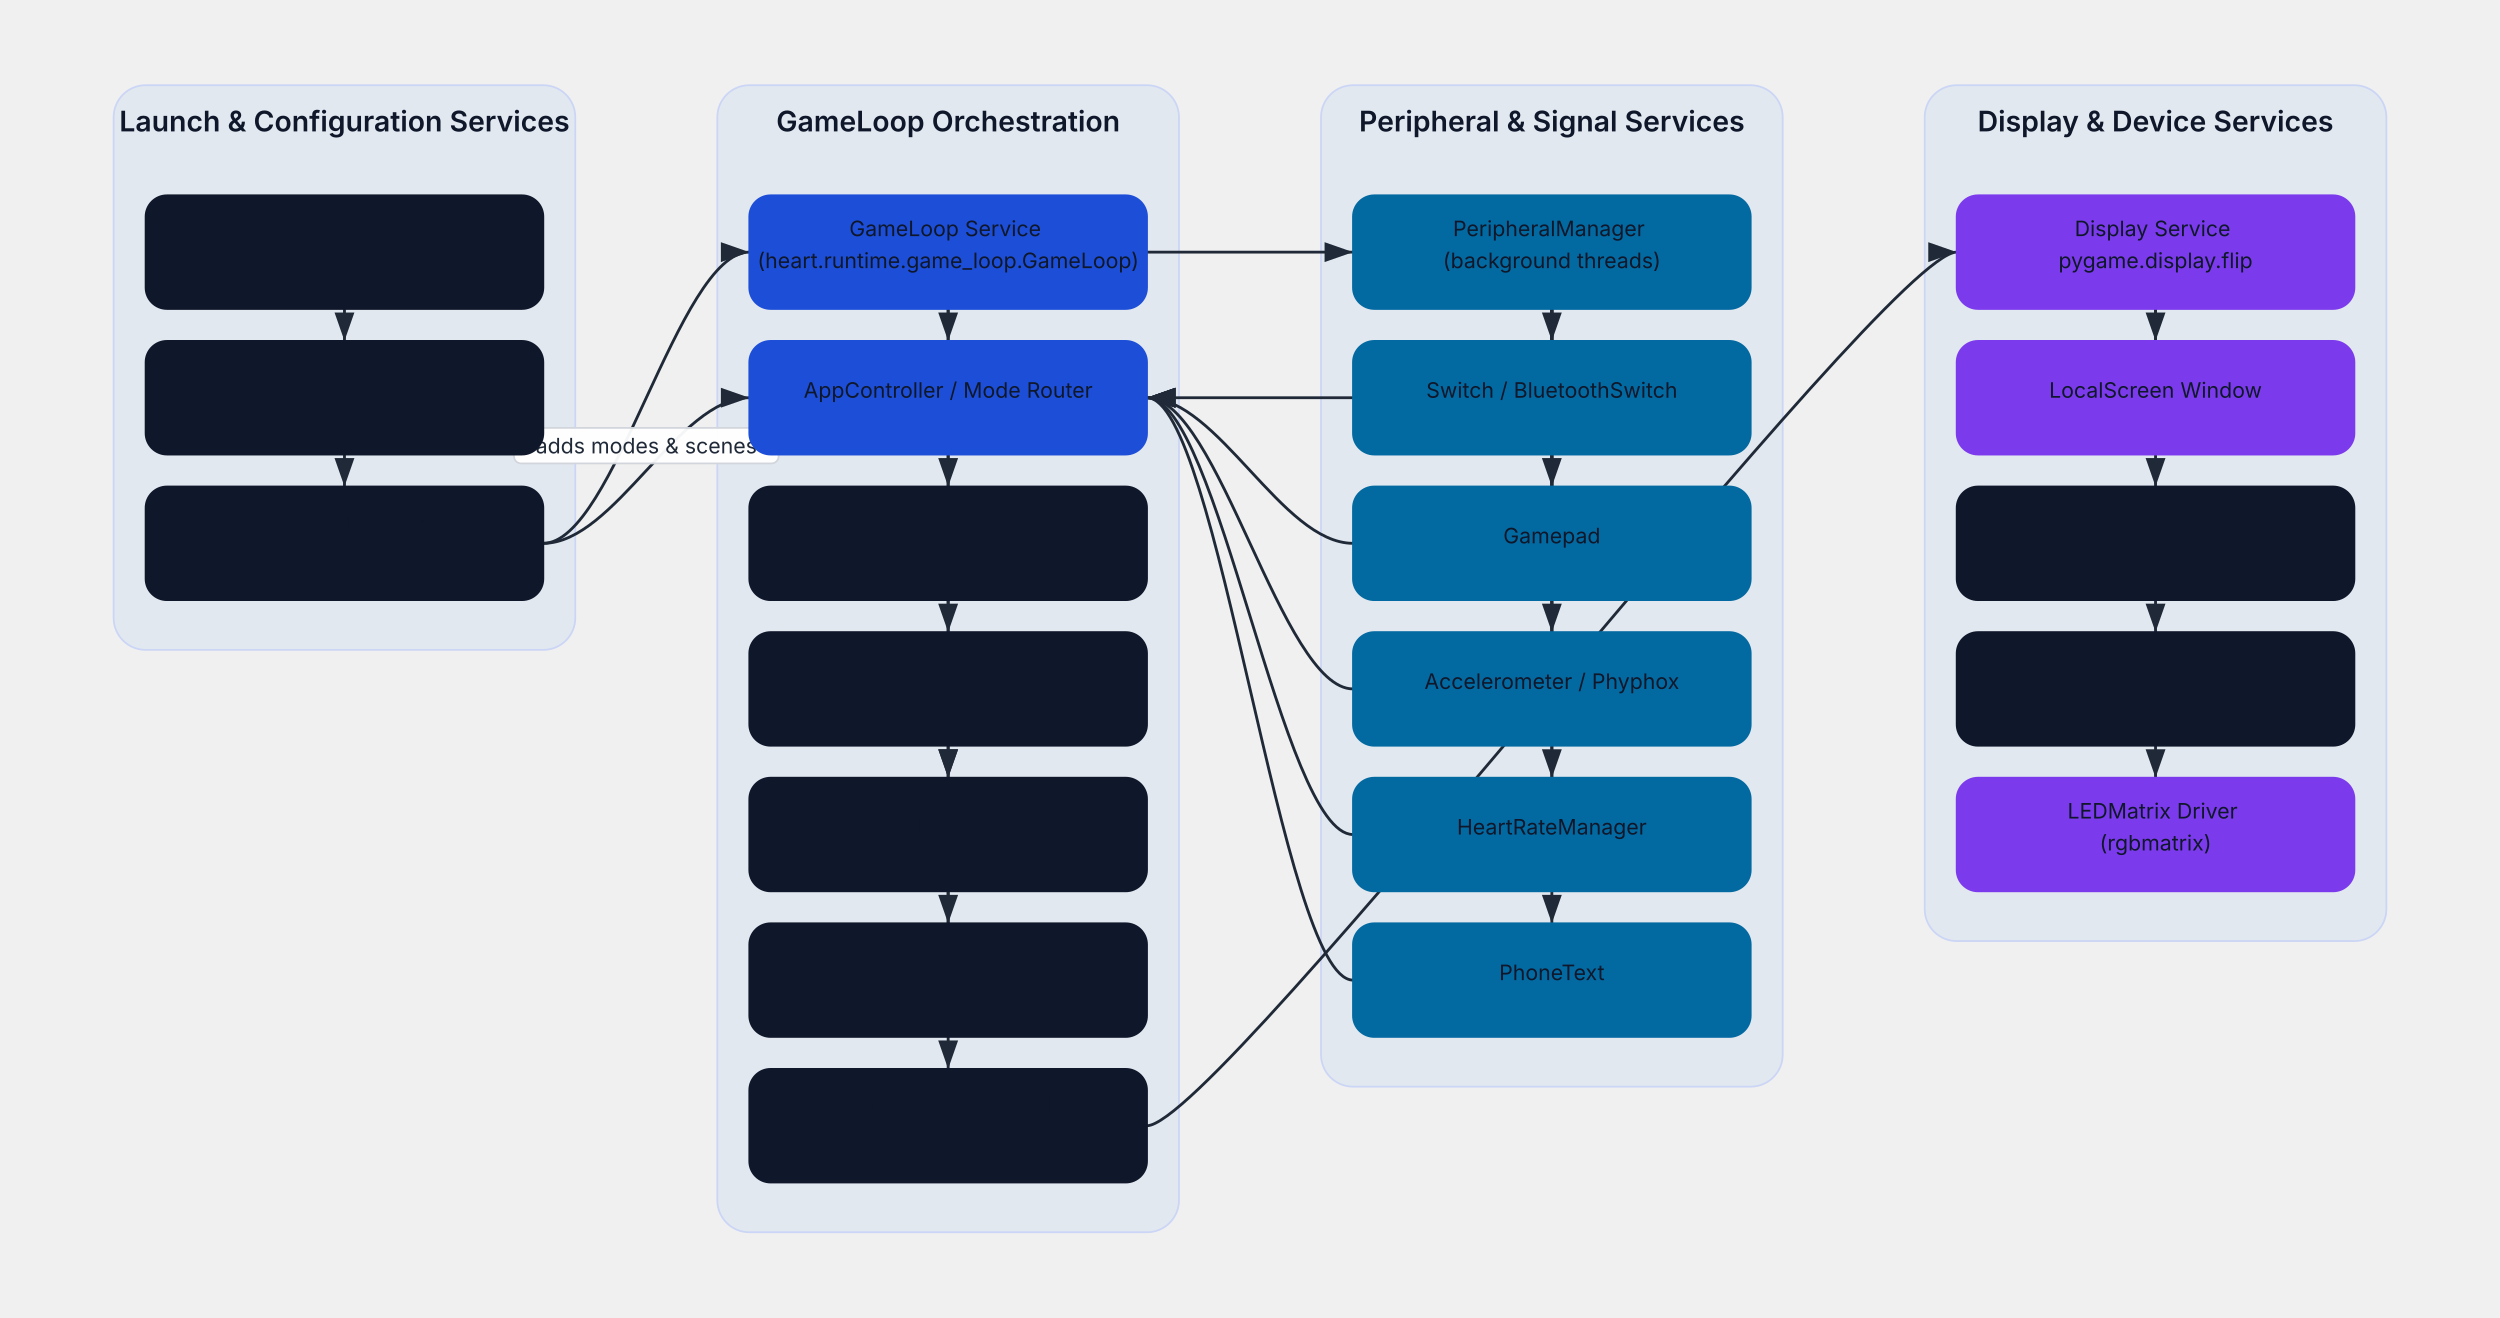
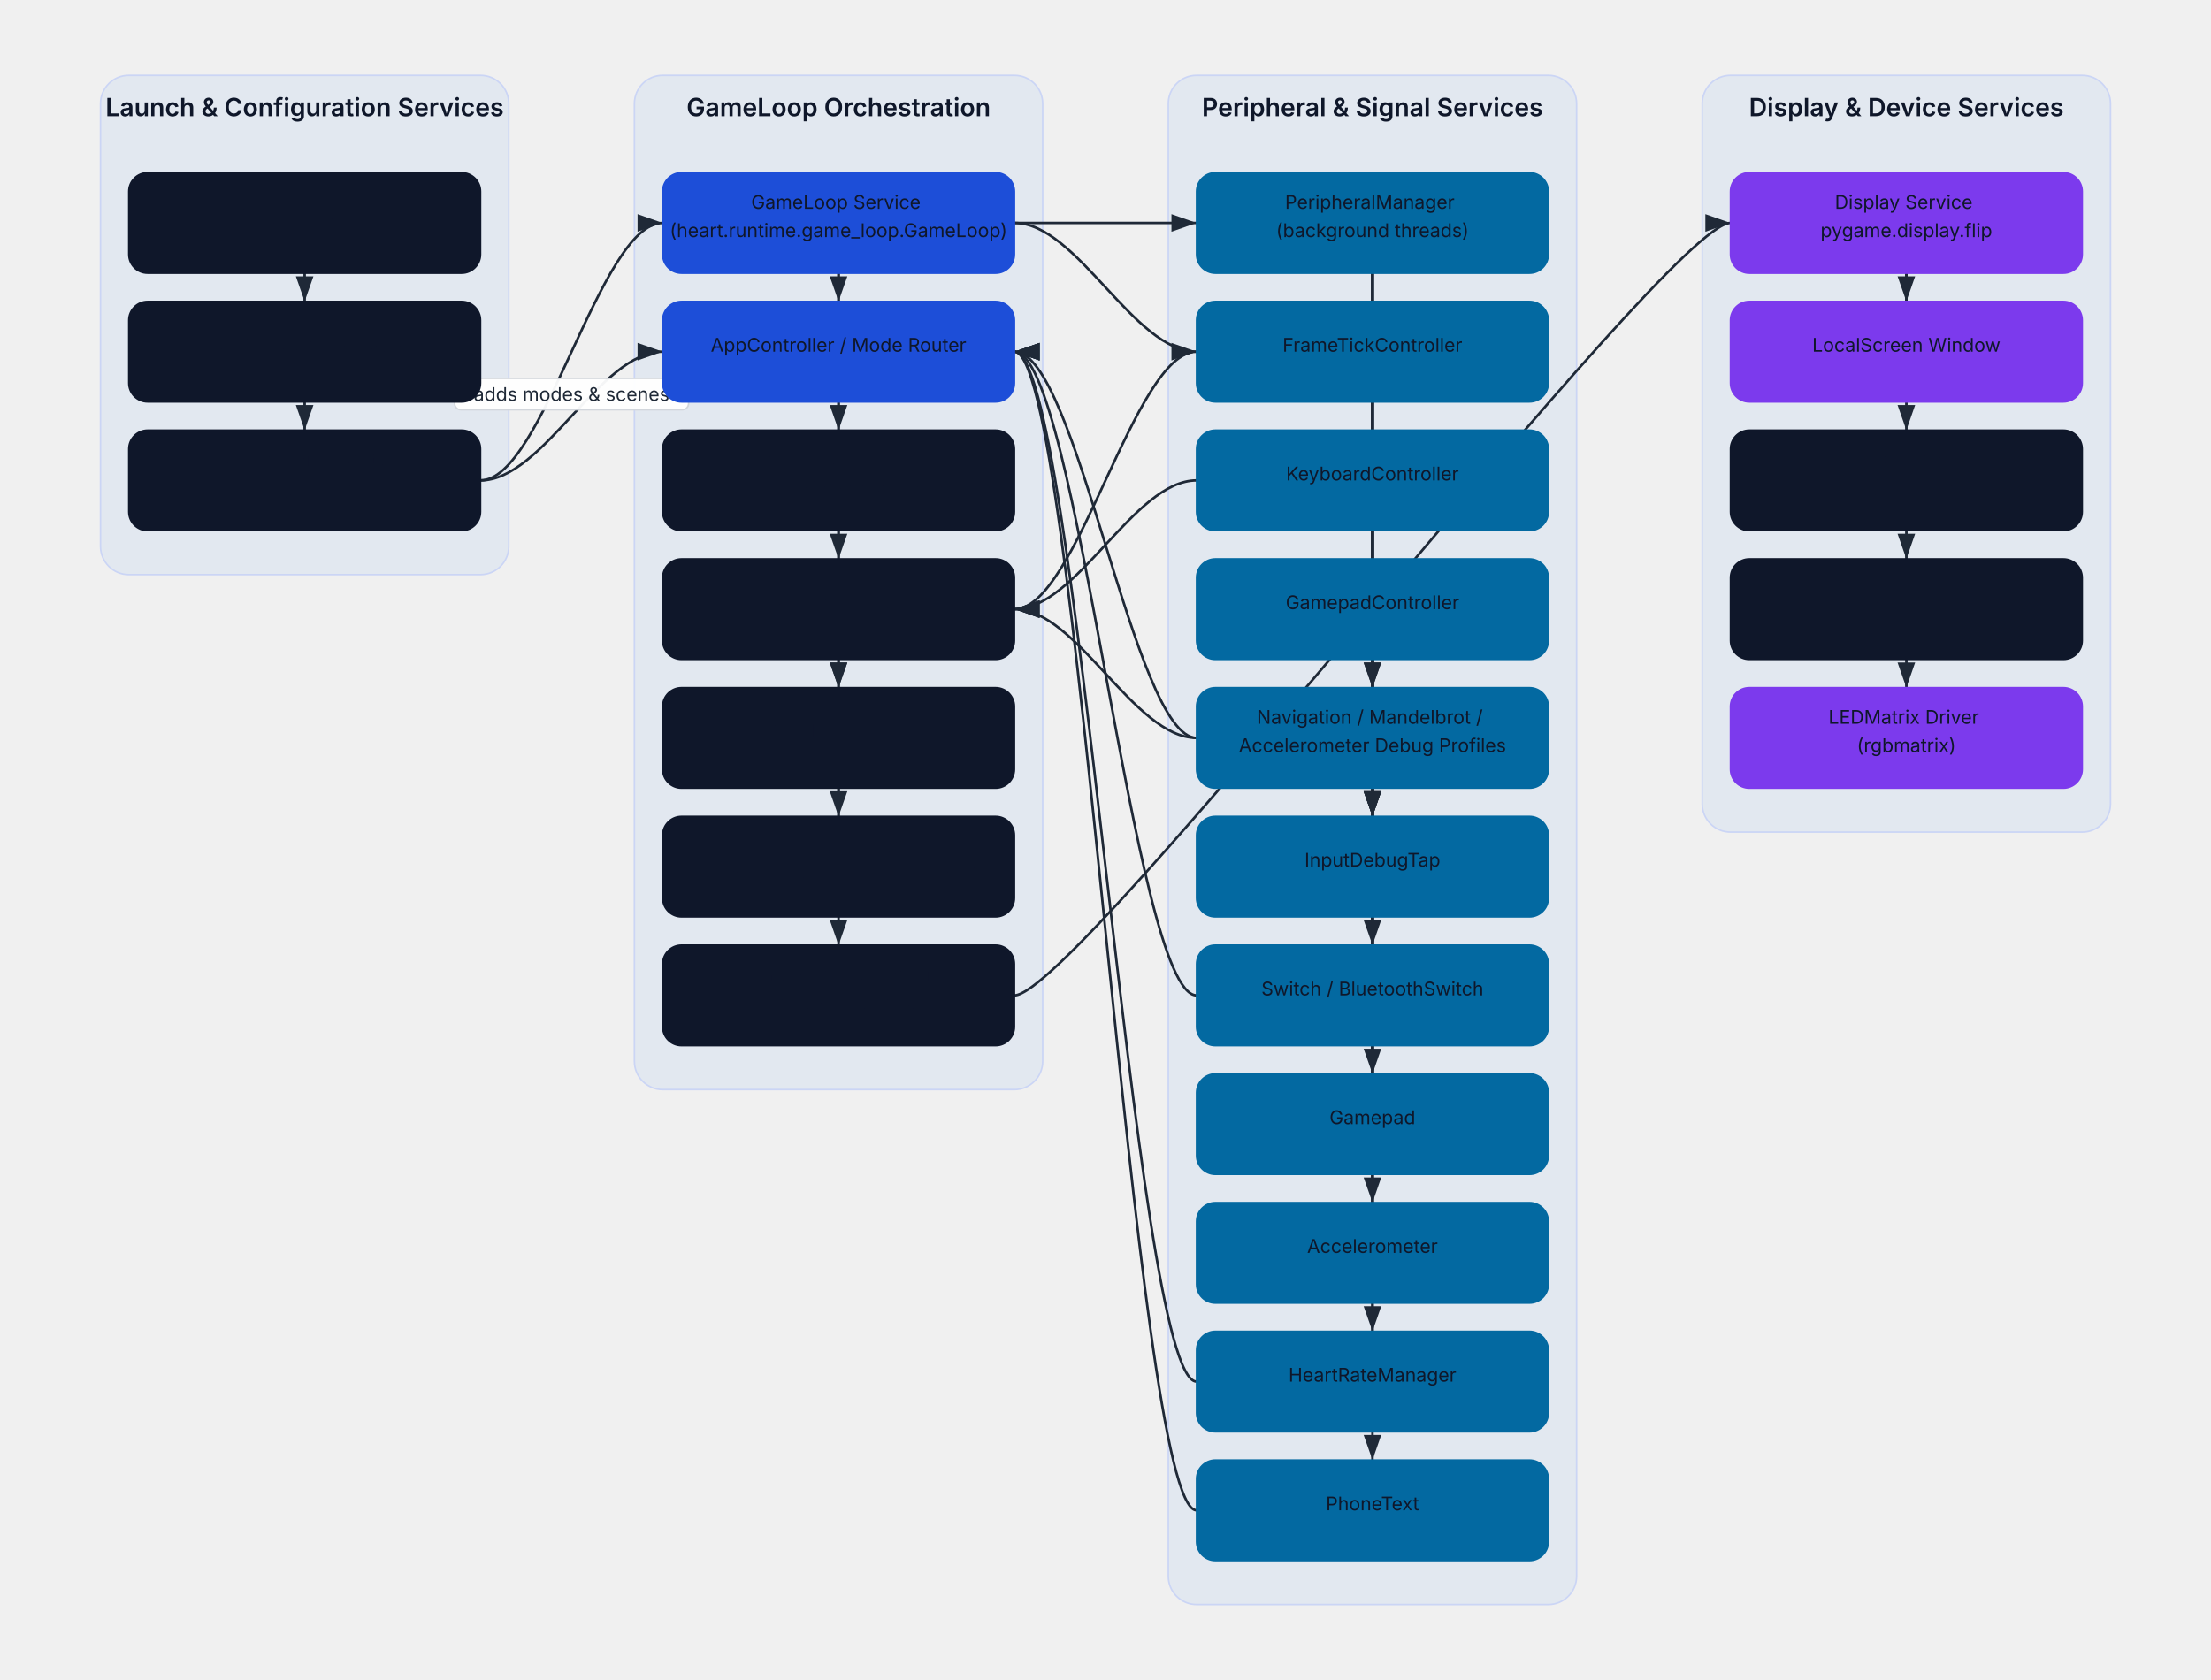
- <svg xmlns="http://www.w3.org/2000/svg" width="1408" height="742" viewBox="0 0 1408 742">
+ <svg xmlns="http://www.w3.org/2000/svg" width="1408" height="1070" viewBox="0 0 1408 1070">
  <defs>
    <style>text { font-family: 'Inter', 'Helvetica Neue', Arial, sans-serif; fill: #0f172a; }
.column-title { font-size: 16px; font-weight: 600; }
.edge-label { font-size: 12px; fill: #1f2937; background: #ffffff; }
</style>
    <marker id="arrowhead" markerWidth="10" markerHeight="7" refX="10" refY="3.5" orient="auto" markerUnits="strokeWidth">
      <path d="M 0 0 L 10 3.5 L 0 7 z" fill="#1f2937" />
    </marker>
  </defs>
  <g>
    <rect x="64.00" y="48.00" width="260.00" height="318.00" rx="18" fill="#e2e8f0" stroke="#cbd5f5" />
    <text x="194.00" y="74.00" text-anchor="middle" class="column-title">Launch &amp; Configuration Services</text>
  </g>
  <g>
    <rect x="404.00" y="48.00" width="260.00" height="646.00" rx="18" fill="#e2e8f0" stroke="#cbd5f5" />
    <text x="534.00" y="74.00" text-anchor="middle" class="column-title">GameLoop Orchestration</text>
  </g>
  <g>
-     <rect x="744.00" y="48.00" width="260.00" height="564.00" rx="18" fill="#e2e8f0" stroke="#cbd5f5" />
+     <rect x="744.00" y="48.00" width="260.00" height="974.00" rx="18" fill="#e2e8f0" stroke="#cbd5f5" />
    <text x="874.00" y="74.00" text-anchor="middle" class="column-title">Peripheral &amp; Signal Services</text>
  </g>
  <g>
    <rect x="1084.00" y="48.00" width="260.00" height="482.00" rx="18" fill="#e2e8f0" stroke="#cbd5f5" />
    <text x="1214.00" y="74.00" text-anchor="middle" class="column-title">Display &amp; Device Services</text>
  </g>
  <g fill="none" stroke="#1f2937" stroke-width="1.6">
    <path d="M 194.00 174.00 C 194.00 183.00 194.00 183.00 194.00 192.00" marker-end="url(#arrowhead)" />
    <path d="M 194.00 256.00 C 194.00 265.00 194.00 265.00 194.00 274.00" marker-end="url(#arrowhead)" />
    <path d="M 306.00 306.00 C 346.00 306.00 382.00 142.00 422.00 142.00" marker-end="url(#arrowhead)" />
    <path d="M 306.00 306.00 C 346.00 306.00 382.00 224.00 422.00 224.00" marker-end="url(#arrowhead)" />
    <path d="M 534.00 174.00 C 534.00 183.00 534.00 183.00 534.00 192.00" marker-end="url(#arrowhead)" />
    <path d="M 534.00 174.00 C 534.00 306.00 534.00 306.00 534.00 438.00" marker-end="url(#arrowhead)" />
    <path d="M 534.00 256.00 C 534.00 265.00 534.00 265.00 534.00 274.00" marker-end="url(#arrowhead)" />
    <path d="M 534.00 338.00 C 534.00 347.00 534.00 347.00 534.00 356.00" marker-end="url(#arrowhead)" />
    <path d="M 534.00 420.00 C 534.00 429.00 534.00 429.00 534.00 438.00" marker-end="url(#arrowhead)" />
    <path d="M 534.00 502.00 C 534.00 552.00 534.00 552.00 534.00 602.00" marker-end="url(#arrowhead)" />
    <path d="M 534.00 502.00 C 534.00 511.00 534.00 511.00 534.00 520.00" marker-end="url(#arrowhead)" />
    <path d="M 646.00 634.00 C 686.00 634.00 1062.00 142.00 1102.00 142.00" marker-end="url(#arrowhead)" />
    <path d="M 1214.00 174.00 C 1214.00 183.00 1214.00 183.00 1214.00 192.00" marker-end="url(#arrowhead)" />
    <path d="M 1214.00 174.00 C 1214.00 224.00 1214.00 224.00 1214.00 274.00" marker-end="url(#arrowhead)" />
    <path d="M 1214.00 338.00 C 1214.00 347.00 1214.00 347.00 1214.00 356.00" marker-end="url(#arrowhead)" />
    <path d="M 1214.00 420.00 C 1214.00 429.00 1214.00 429.00 1214.00 438.00" marker-end="url(#arrowhead)" />
    <path d="M 646.00 142.00 C 686.00 142.00 722.00 142.00 762.00 142.00" marker-end="url(#arrowhead)" />
-     <path d="M 874.00 174.00 C 874.00 183.00 874.00 183.00 874.00 192.00" marker-end="url(#arrowhead)" />
-     <path d="M 874.00 174.00 C 874.00 224.00 874.00 224.00 874.00 274.00" marker-end="url(#arrowhead)" />
-     <path d="M 874.00 174.00 C 874.00 265.00 874.00 265.00 874.00 356.00" marker-end="url(#arrowhead)" />
-     <path d="M 874.00 174.00 C 874.00 306.00 874.00 306.00 874.00 438.00" marker-end="url(#arrowhead)" />
-     <path d="M 874.00 174.00 C 874.00 347.00 874.00 347.00 874.00 520.00" marker-end="url(#arrowhead)" />
-     <path d="M 762.00 224.00 C 722.00 224.00 686.00 224.00 646.00 224.00" marker-end="url(#arrowhead)" />
-     <path d="M 762.00 306.00 C 722.00 306.00 686.00 224.00 646.00 224.00" marker-end="url(#arrowhead)" />
-     <path d="M 762.00 388.00 C 722.00 388.00 686.00 224.00 646.00 224.00" marker-end="url(#arrowhead)" />
+     <path d="M 646.00 142.00 C 686.00 142.00 722.00 224.00 762.00 224.00" marker-end="url(#arrowhead)" />
+     <path d="M 762.00 224.00 C 722.00 224.00 686.00 388.00 646.00 388.00" marker-end="url(#arrowhead)" />
+     <path d="M 874.00 256.00 C 874.00 388.00 874.00 388.00 874.00 520.00" marker-end="url(#arrowhead)" />
+     <path d="M 874.00 174.00 C 874.00 388.00 874.00 388.00 874.00 602.00" marker-end="url(#arrowhead)" />
+     <path d="M 874.00 174.00 C 874.00 429.00 874.00 429.00 874.00 684.00" marker-end="url(#arrowhead)" />
+     <path d="M 874.00 174.00 C 874.00 470.00 874.00 470.00 874.00 766.00" marker-end="url(#arrowhead)" />
+     <path d="M 874.00 174.00 C 874.00 511.00 874.00 511.00 874.00 848.00" marker-end="url(#arrowhead)" />
+     <path d="M 874.00 174.00 C 874.00 552.00 874.00 552.00 874.00 930.00" marker-end="url(#arrowhead)" />
+     <path d="M 762.00 634.00 C 722.00 634.00 686.00 224.00 646.00 224.00" marker-end="url(#arrowhead)" />
+     <path d="M 874.00 748.00 C 874.00 552.00 874.00 552.00 874.00 356.00" marker-end="url(#arrowhead)" />
+     <path d="M 874.00 830.00 C 874.00 634.00 874.00 634.00 874.00 438.00" marker-end="url(#arrowhead)" />
+     <path d="M 762.00 880.00 C 722.00 880.00 686.00 224.00 646.00 224.00" marker-end="url(#arrowhead)" />
+     <path d="M 762.00 962.00 C 722.00 962.00 686.00 224.00 646.00 224.00" marker-end="url(#arrowhead)" />
+     <path d="M 874.00 338.00 C 874.00 388.00 874.00 388.00 874.00 438.00" marker-end="url(#arrowhead)" />
+     <path d="M 762.00 306.00 C 722.00 306.00 686.00 388.00 646.00 388.00" marker-end="url(#arrowhead)" />
+     <path d="M 874.00 338.00 C 874.00 429.00 874.00 429.00 874.00 520.00" marker-end="url(#arrowhead)" />
+     <path d="M 874.00 420.00 C 874.00 429.00 874.00 429.00 874.00 438.00" marker-end="url(#arrowhead)" />
+     <path d="M 874.00 420.00 C 874.00 470.00 874.00 470.00 874.00 520.00" marker-end="url(#arrowhead)" />
    <path d="M 762.00 470.00 C 722.00 470.00 686.00 224.00 646.00 224.00" marker-end="url(#arrowhead)" />
-     <path d="M 762.00 552.00 C 722.00 552.00 686.00 224.00 646.00 224.00" marker-end="url(#arrowhead)" />
+     <path d="M 762.00 470.00 C 722.00 470.00 686.00 388.00 646.00 388.00" marker-end="url(#arrowhead)" />
+     <path d="M 874.00 502.00 C 874.00 511.00 874.00 511.00 874.00 520.00" marker-end="url(#arrowhead)" />
  </g>
  <rect x="289.50" y="241.00" width="149.00" height="20.00" rx="4" fill="#ffffff" stroke="#d1d5db" opacity="0.95" />
  <text x="364.00" y="251.00" text-anchor="middle" dominant-baseline="middle" class="edge-label">adds modes &amp; scenes</text>
  <g>
    <rect x="82.00" y="110.00" width="224.00" height="64.00" rx="12" fill="#0f172a" stroke="#0f172a" />
    <text x="194.00" y="142.00" fill="#f8fafc" text-anchor="middle">
      <tspan x="194.00">CLI (Typer `totem run`)</tspan>
    </text>
    <rect x="82.00" y="192.00" width="224.00" height="64.00" rx="12" fill="#0f172a" stroke="#0f172a" />
    <text x="194.00" y="224.00" fill="#f8fafc" text-anchor="middle">
      <tspan x="194.00">Configuration Registry</tspan>
    </text>
    <rect x="82.00" y="274.00" width="224.00" height="64.00" rx="12" fill="#0f172a" stroke="#0f172a" />
    <text x="194.00" y="297.00" fill="#f8fafc" text-anchor="middle">
      <tspan x="194.00">Program Configuration</tspan>
      <tspan x="194.00" dy="18">`configure(loop)`</tspan>
    </text>
    <rect x="422.00" y="110.00" width="224.00" height="64.00" rx="12" fill="#1d4ed8" stroke="#1d4ed8" />
    <text x="534.00" y="133.00" fill="#f8fafc" text-anchor="middle">
      <tspan x="534.00">GameLoop Service</tspan>
      <tspan x="534.00" dy="18">(heart.runtime.game_loop.GameLoop)</tspan>
    </text>
    <rect x="422.00" y="192.00" width="224.00" height="64.00" rx="12" fill="#1d4ed8" stroke="#1d4ed8" />
    <text x="534.00" y="224.00" fill="#f8fafc" text-anchor="middle">
      <tspan x="534.00">AppController / Mode Router</tspan>
    </text>
    <rect x="422.00" y="274.00" width="224.00" height="64.00" rx="12" fill="#0f172a" stroke="#0f172a" />
    <text x="534.00" y="297.00" fill="#f8fafc" text-anchor="middle">
      <tspan x="534.00">Native Scene Bridge</tspan>
      <tspan x="534.00" dy="18">(optional PyO3 scene manager)</tspan>
    </text>
    <rect x="422.00" y="356.00" width="224.00" height="64.00" rx="12" fill="#0f172a" stroke="#0f172a" />
    <text x="534.00" y="388.00" fill="#f8fafc" text-anchor="middle">
      <tspan x="534.00">Mode Services &amp; Renderers</tspan>
    </text>
    <rect x="422.00" y="438.00" width="224.00" height="64.00" rx="12" fill="#0f172a" stroke="#0f172a" />
    <text x="534.00" y="470.00" fill="#f8fafc" text-anchor="middle">
      <tspan x="534.00">Render Pipeline</tspan>
    </text>
    <rect x="422.00" y="520.00" width="224.00" height="64.00" rx="12" fill="#0f172a" stroke="#0f172a" />
    <text x="534.00" y="543.00" fill="#f8fafc" text-anchor="middle">
      <tspan x="534.00">Surface Provider</tspan>
      <tspan x="534.00" dy="18">(display mode + surface cache)</tspan>
    </text>
    <rect x="422.00" y="602.00" width="224.00" height="64.00" rx="12" fill="#0f172a" stroke="#0f172a" />
    <text x="534.00" y="625.00" fill="#f8fafc" text-anchor="middle">
      <tspan x="534.00">Composition Manager</tspan>
      <tspan x="534.00" dy="18">(merge strategy + parallel loops)</tspan>
    </text>
    <rect x="762.00" y="110.00" width="224.00" height="64.00" rx="12" fill="#0369a1" stroke="#0369a1" />
    <text x="874.00" y="133.00" fill="#f8fafc" text-anchor="middle">
      <tspan x="874.00">PeripheralManager</tspan>
      <tspan x="874.00" dy="18">(background threads)</tspan>
    </text>
    <rect x="762.00" y="192.00" width="224.00" height="64.00" rx="12" fill="#0369a1" stroke="#0369a1" />
    <text x="874.00" y="224.00" fill="#f8fafc" text-anchor="middle">
-       <tspan x="874.00">Switch / BluetoothSwitch</tspan>
+       <tspan x="874.00">FrameTickController</tspan>
    </text>
    <rect x="762.00" y="274.00" width="224.00" height="64.00" rx="12" fill="#0369a1" stroke="#0369a1" />
    <text x="874.00" y="306.00" fill="#f8fafc" text-anchor="middle">
-       <tspan x="874.00">Gamepad</tspan>
+       <tspan x="874.00">KeyboardController</tspan>
    </text>
    <rect x="762.00" y="356.00" width="224.00" height="64.00" rx="12" fill="#0369a1" stroke="#0369a1" />
    <text x="874.00" y="388.00" fill="#f8fafc" text-anchor="middle">
-       <tspan x="874.00">Accelerometer / Phyphox</tspan>
+       <tspan x="874.00">GamepadController</tspan>
    </text>
    <rect x="762.00" y="438.00" width="224.00" height="64.00" rx="12" fill="#0369a1" stroke="#0369a1" />
-     <text x="874.00" y="470.00" fill="#f8fafc" text-anchor="middle">
-       <tspan x="874.00">HeartRateManager</tspan>
+     <text x="874.00" y="461.00" fill="#f8fafc" text-anchor="middle">
+       <tspan x="874.00">Navigation / Mandelbrot /</tspan>
+       <tspan x="874.00" dy="18">Accelerometer Debug Profiles</tspan>
    </text>
    <rect x="762.00" y="520.00" width="224.00" height="64.00" rx="12" fill="#0369a1" stroke="#0369a1" />
    <text x="874.00" y="552.00" fill="#f8fafc" text-anchor="middle">
+       <tspan x="874.00">InputDebugTap</tspan>
+     </text>
+     <rect x="762.00" y="602.00" width="224.00" height="64.00" rx="12" fill="#0369a1" stroke="#0369a1" />
+     <text x="874.00" y="634.00" fill="#f8fafc" text-anchor="middle">
+       <tspan x="874.00">Switch / BluetoothSwitch</tspan>
+     </text>
+     <rect x="762.00" y="684.00" width="224.00" height="64.00" rx="12" fill="#0369a1" stroke="#0369a1" />
+     <text x="874.00" y="716.00" fill="#f8fafc" text-anchor="middle">
+       <tspan x="874.00">Gamepad</tspan>
+     </text>
+     <rect x="762.00" y="766.00" width="224.00" height="64.00" rx="12" fill="#0369a1" stroke="#0369a1" />
+     <text x="874.00" y="798.00" fill="#f8fafc" text-anchor="middle">
+       <tspan x="874.00">Accelerometer</tspan>
+     </text>
+     <rect x="762.00" y="848.00" width="224.00" height="64.00" rx="12" fill="#0369a1" stroke="#0369a1" />
+     <text x="874.00" y="880.00" fill="#f8fafc" text-anchor="middle">
+       <tspan x="874.00">HeartRateManager</tspan>
+     </text>
+     <rect x="762.00" y="930.00" width="224.00" height="64.00" rx="12" fill="#0369a1" stroke="#0369a1" />
+     <text x="874.00" y="962.00" fill="#f8fafc" text-anchor="middle">
      <tspan x="874.00">PhoneText</tspan>
    </text>
    <rect x="1102.00" y="110.00" width="224.00" height="64.00" rx="12" fill="#7c3aed" stroke="#7c3aed" />
    <text x="1214.00" y="133.00" fill="#f8fafc" text-anchor="middle">
      <tspan x="1214.00">Display Service</tspan>
      <tspan x="1214.00" dy="18">pygame.display.flip</tspan>
    </text>
    <rect x="1102.00" y="192.00" width="224.00" height="64.00" rx="12" fill="#7c3aed" stroke="#7c3aed" />
    <text x="1214.00" y="224.00" fill="#f8fafc" text-anchor="middle">
      <tspan x="1214.00">LocalScreen Window</tspan>
    </text>
    <rect x="1102.00" y="274.00" width="224.00" height="64.00" rx="12" fill="#0f172a" stroke="#0f172a" />
    <text x="1214.00" y="297.00" fill="#f8fafc" text-anchor="middle">
      <tspan x="1214.00">Frame Capture</tspan>
      <tspan x="1214.00" dy="18">(share surface)</tspan>
    </text>
    <rect x="1102.00" y="356.00" width="224.00" height="64.00" rx="12" fill="#0f172a" stroke="#0f172a" />
    <text x="1214.00" y="388.00" fill="#f8fafc" text-anchor="middle">
      <tspan x="1214.00">Device Bridge</tspan>
    </text>
    <rect x="1102.00" y="438.00" width="224.00" height="64.00" rx="12" fill="#7c3aed" stroke="#7c3aed" />
    <text x="1214.00" y="461.00" fill="#f8fafc" text-anchor="middle">
      <tspan x="1214.00">LEDMatrix Driver</tspan>
      <tspan x="1214.00" dy="18">(rgbmatrix)</tspan>
    </text>
  </g>
</svg>
